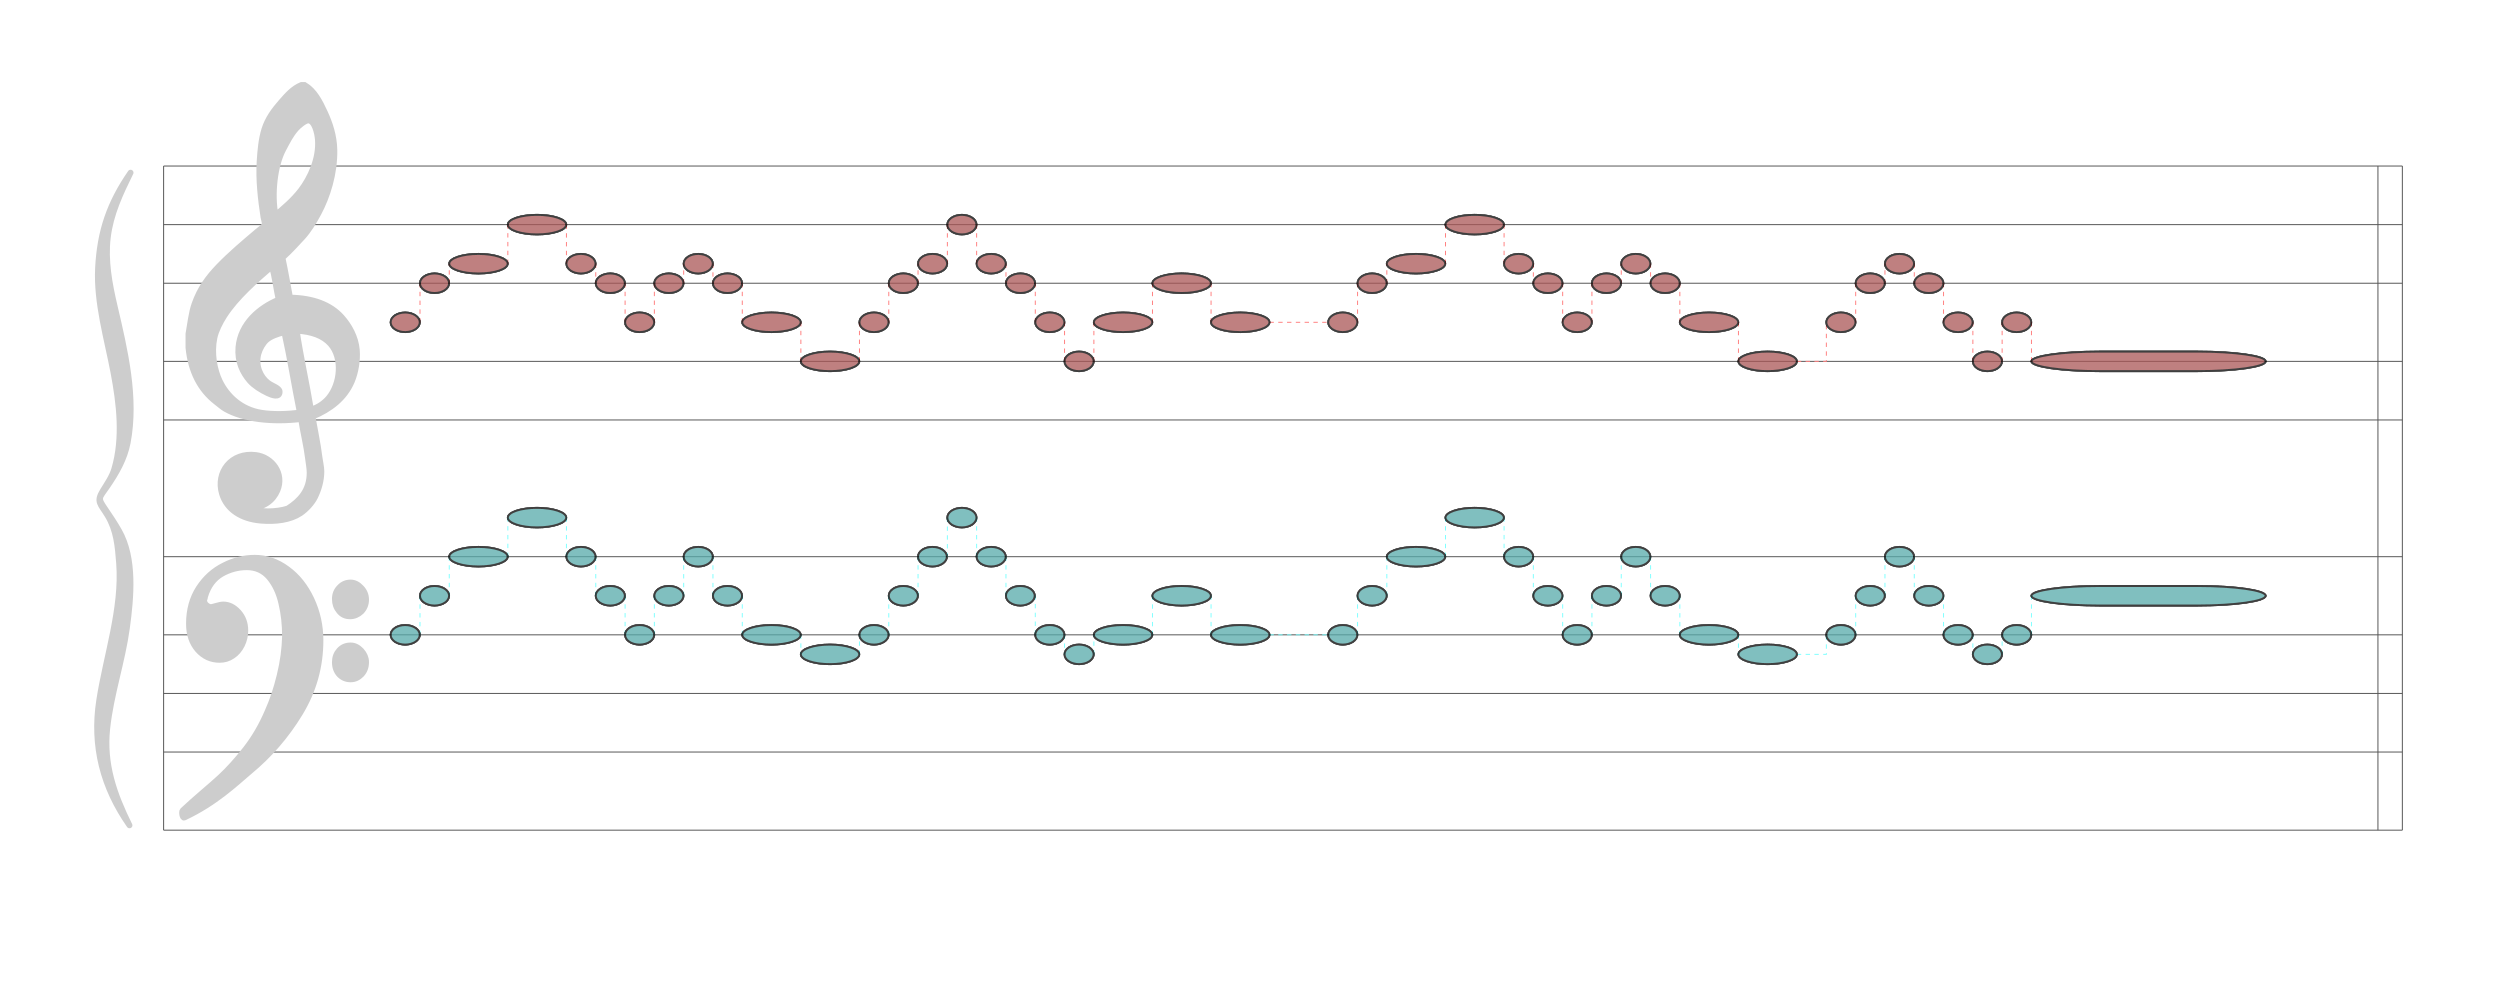
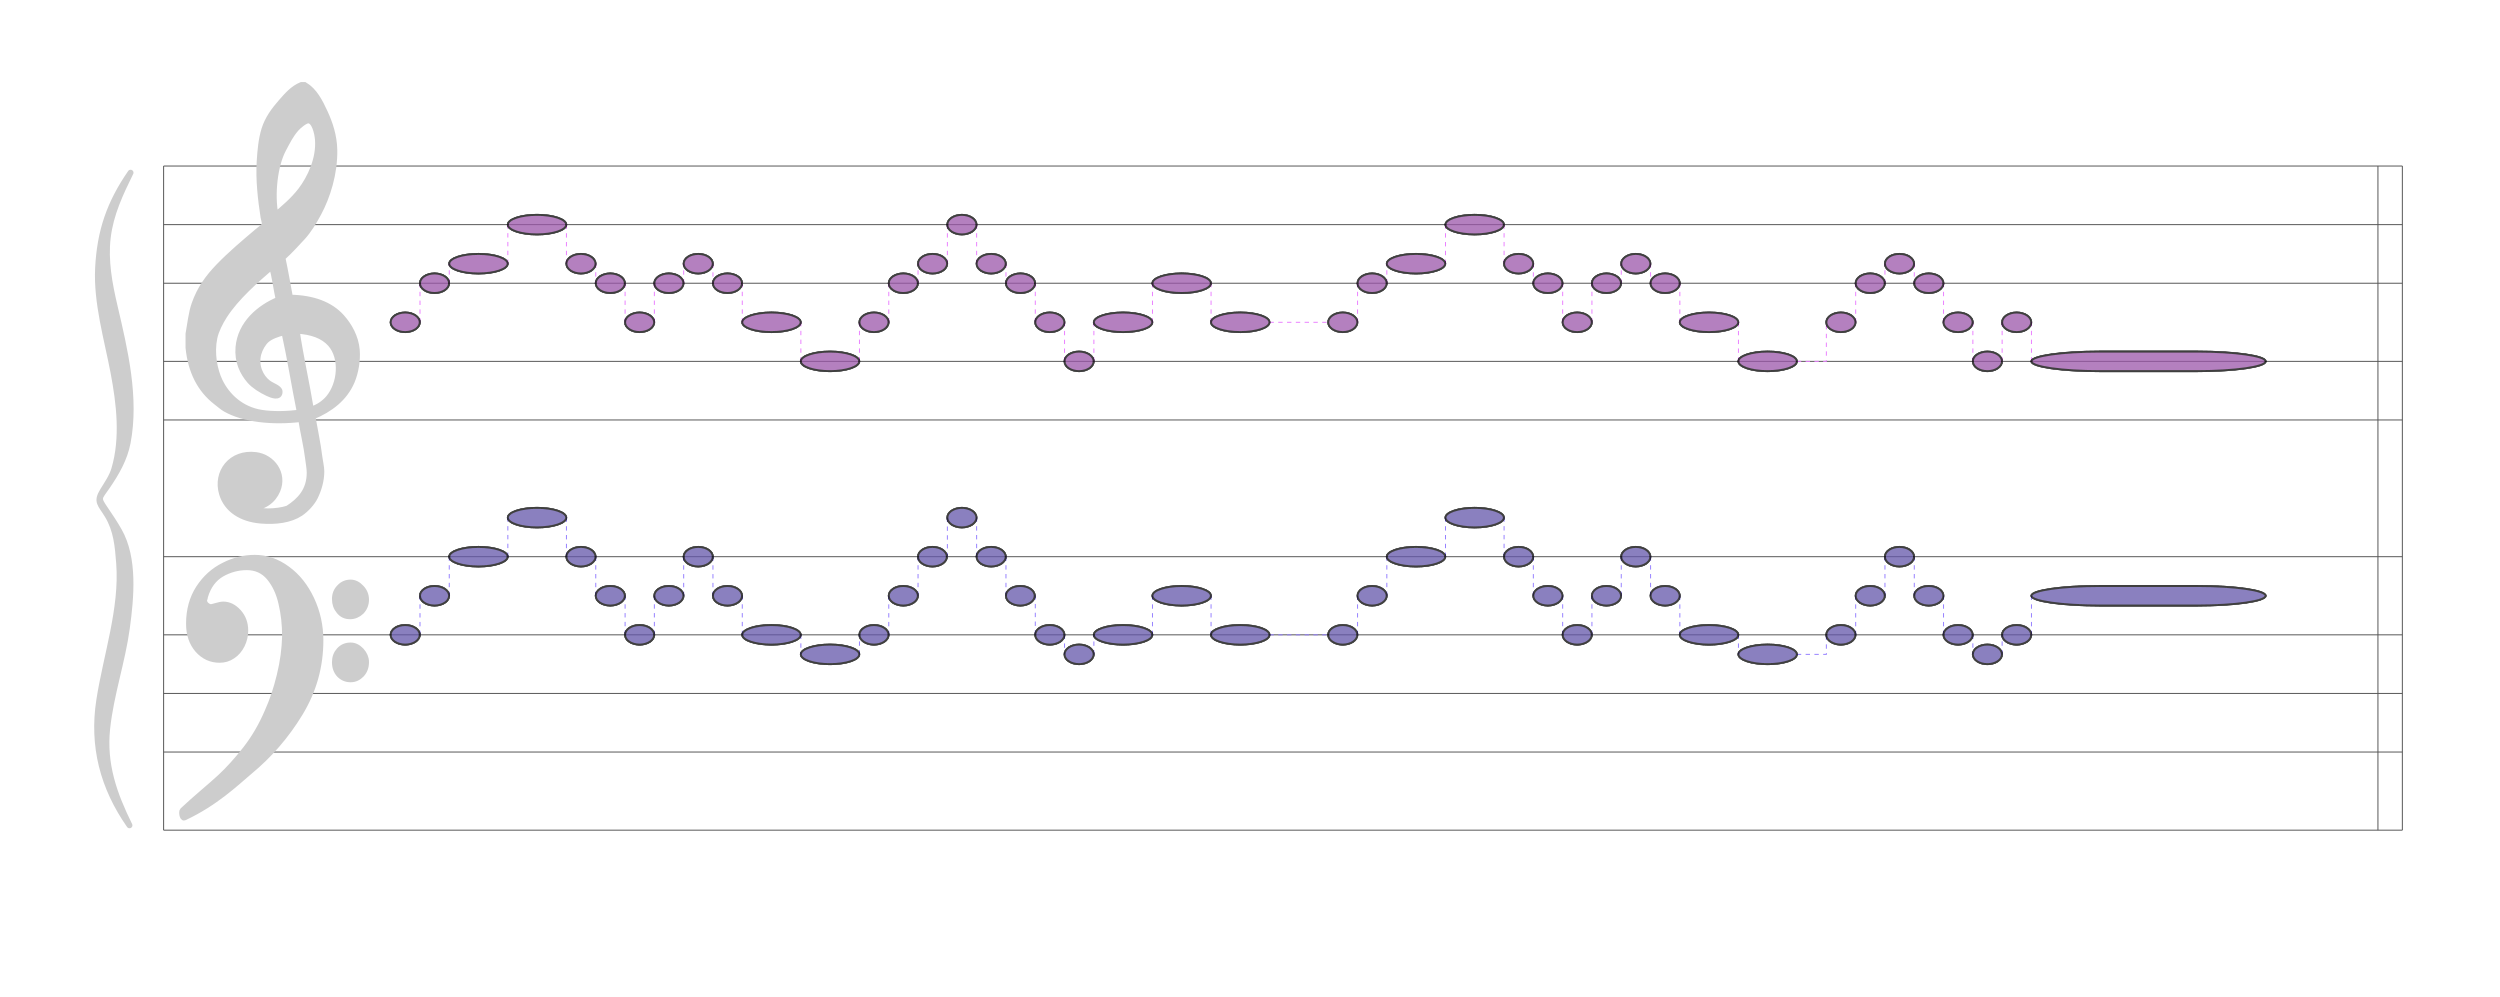
<svg xmlns="http://www.w3.org/2000/svg" version="1.1" viewPort="0 40 27.425 41" viewBox="-200 -50 1279.87 510" width="1279.87" height="510">
  <filter id="constantOpacity">
    <feComponentTransfer>
      <feFuncA type="table" tableValues="0 .5 .5" />
    </feComponentTransfer>
  </filter>
  <g transform="scale(35, -10) translate(0, -81)">
    <g class="staff-lines" stroke-width="0.5" stroke="#555555">
      <path vector-effect="non-scaling-stroke" d="M-3.321 64.5 L29.425 64.5" />
      <path vector-effect="non-scaling-stroke" d="M-3.321 67.5 L29.425 67.5" />
      <path vector-effect="non-scaling-stroke" d="M-3.321 71.5 L29.425 71.5" />
      <path vector-effect="non-scaling-stroke" d="M-3.321 74.5 L29.425 74.5" />
      <path vector-effect="non-scaling-stroke" d="M-3.321 77.5 L29.425 77.5" />
      <path vector-effect="non-scaling-stroke" d="M-3.321 43.5 L29.425 43.5" />
      <path vector-effect="non-scaling-stroke" d="M-3.321 47.5 L29.425 47.5" />
      <path vector-effect="non-scaling-stroke" d="M-3.321 50.5 L29.425 50.5" />
      <path vector-effect="non-scaling-stroke" d="M-3.321 53.5 L29.425 53.5" />
      <path vector-effect="non-scaling-stroke" d="M-3.321 57.5 L29.425 57.5" />
      <path vector-effect="non-scaling-stroke" d="M29.068,43.5 L29.068,77.5" />
      <path vector-effect="non-scaling-stroke" d="M29.425,43.5 L29.425,77.5" />
      <path vector-effect="non-scaling-stroke" d="M-3.321,43.5 L-3.321,77.5 z" />
    </g>
    <g transform="scale(0.714286, 1)">
      <g vector-effect="non-scaling-stroke" class="treble-clef" stroke="#cdcdcd" stroke-width="3" fill="#cdcdcd" transform="translate(-17.25, 5.15) scale(0.06, 0.07)">
        <path vector-effect="non-scaling-stroke" d="M250.026,1080.111c-2.375-5.813-4.501-12.037-5.616-19.656c-1.07-7.32-1.387-15.609-1.62-23.113    c-0.426-13.713,0.409-28.548,1.296-41.038c0.132-1.861,0.517-3.882,0.432-5.183c-0.118-1.794-1.622-3.834-2.484-5.401    c-4.551-8.266-9.023-16.291-13.176-25.488c-3.56-7.883-6.46-16.235-8.316-27.648c-1.087-6.682-1.406-14.26-2.053-21.816   c0-3.313,0-6.623,0-9.936c0.817-17.854,4.099-30.916,9.396-39.743c1.084-1.808,2.228-3.951,3.24-5.186    c6.218-7.579,16.081-9.873,25.812-7.343c0.598-8.887,1.858-19.53,2.376-28.944c0.193-3.49,0.54-7.194,0.54-10.368    c-0.003-13.193-3.44-20.603-7.452-26.135c-3.645-2.613-9.925-3.099-13.176,0.43c4.904-0.174,8.174,5.425,9.612,12.744    c2.427,12.351-1.738,24.386-7.344,25.918c-8.458,2.316-13.738-12.691-11.556-28.295c1.622-11.598,6.603-18.42,13.176-19.655    c5.073-0.956,10.149,0.426,13.608,5.399c1.988,2.858,4.009,7.685,4.968,11.879c1.246,5.448,2.18,12.212,2.16,18.792    c-0.01,3.246-0.453,6.761-0.648,10.152c-0.614,10.689-1.579,19.729-2.376,29.812c6.095,5.437,10.941,13.432,13.392,25.704    c1.302,6.52,2.035,15.517,1.727,23.111c-0.375,9.302-2.565,17.712-5.183,23.975c-3.863,9.248-9.852,13.985-17.604,14.257    c-0.849,9.749-1.633,19.633-2.593,29.159c2.376,4.619,4.55,9.643,6.805,14.906c2.185,5.095,3.892,11.286,5.508,17.712    c2.98,11.855,5.576,29.004,5.4,46.44c-0.102,10.157-1.538,19.319-3.24,27.215c-1.691,7.847-3.557,15.81-6.912,20.089    c-0.36,0-0.72,0-1.08,0C254.113,1090.306,252.068,1085.104,250.026,1080.111z M248.19,997.6    c-1.362,15.429-0.295,36.475,2.7,48.384c1.367,5.441,2.426,10.329,4.428,15.122c0.854,2.04,3.006,5.909,4.104,5.83    c2.104-0.153,3.064-9.245,3.24-13.824c0.542-14.092-2.623-28.387-5.832-37.366C254.247,1008.515,250.911,1002.572,248.19,997.6z     M249.27,935.823c-6.565-5.809-13.02-17.569-13.716-34.776c-0.425-10.517,1.463-18.693,3.888-24.624    c1.422-3.478,3.789-6.692,6.156-9.072c1.287-1.293,4.09-3.666,3.996,1.296c-0.048,2.584-2.504,4.06-3.888,6.263    c-2.557,4.079-4.489,12.399-3.348,21.385c0.481,3.784,1.636,7.983,2.808,10.153c1.458,2.697,3.725,4.34,6.048,5.615    c1.987-19.137,3.451-39.323,5.292-58.753c-4.493-1.347-9.224-1.49-13.068-0.213c-6.922,2.298-11.753,12.045-14.256,23.111    c-1.838,8.128-2.944,20.546-1.837,31.752c0.529,5.353,1.939,11.271,3.348,15.984c4.113,13.751,11.055,26.606,16.308,36.289    C247.971,952.523,248.466,943.862,249.27,935.823z M260.286,855.473c-1.479,19.361-3.545,38.701-4.86,57.671    c5.07-0.638,9.023-3.541,11.556-9.718c4.25-10.369,3.378-29.217-0.648-39.53C264.924,860.283,262.694,856.868,260.286,855.473z" />
      </g>
      <g class="bass-clef" fill="#cdcdcd" stroke="#cdcdcd" transform="scale(1.02, 1) translate(-0.25, 0.25)" stroke-width="3">
        <g transform="matrix(0.1835537,0,0,0.1830159,-98.29797,-1128.841)">
          <path vector-effect="non-scaling-stroke" d="M514.308,6407.837c3.419,4.086,5.655,9.64,7.124,12.803     c2.204,4.648,4.046,10.097,5.538,16.384c1.492,6.287,2.238,13.068,2.238,20.385c0,4.115-0.338,7.925-0.991,11.507     c-0.653,3.543-1.527,6.4-2.647,8.459c-1.108,2.095-2.297,3.125-3.545,3.125c-1.142,0-2.262-0.687-3.369-2.135     c-1.119-1.41-2.029-3.505-2.752-6.325c-0.711-2.819-1.073-6.135-1.073-9.982c0-3.011,0.326-5.411,0.968-7.317     c0.653-1.867,1.446-2.78,2.379-2.78c0.513,0,0.991,0.342,1.422,1.104c0.431,0.724,0.769,1.753,1.014,3.011     c0.245,1.257,0.373,2.628,0.373,4.077c0,2.019-0.245,3.733-0.735,5.144c-0.501,1.41-1.049,2.132-1.667,2.132     c-0.21,0-0.466-0.152-0.781-0.38c-0.303-0.229-0.501-0.342-0.571-0.342c-0.14,0-0.292,0.152-0.466,0.495     c-0.175,0.342-0.268,0.799-0.292,1.41c0.07,0.495,0.117,0.838,0.117,1.104c0.338,2.896,0.944,4.953,1.796,6.249     c0.863,1.258,1.784,1.905,2.763,1.905c1.014,0,1.83-0.953,2.46-2.858c0.63-1.943,1.073-4.344,1.329-7.277     c0.268-2.896,0.396-5.981,0.396-9.22c-0.035-3.468-0.221-7.125-0.583-10.897c-0.361-3.81-0.804-7.163-1.317-10.059     c-0.653-3.925-1.458-7.468-2.414-10.593c-0.956-3.124-1.889-5.752-2.775-7.849c-0.886-2.133-2.731-5.973-4.104-9.297     C514,6409.468,514.126,6407.62,514.308,6407.837z" />
          <path vector-effect="non-scaling-stroke" d="M531.259,6465.557c0.313-0.979,0.705-1.415,1.189-1.415     c0.457,0,0.862,0.436,1.228,1.306c0.339,0.908,0.522,2.032,0.522,3.339c0,1.233-0.17,2.358-0.522,3.302     c-0.353,0.979-0.745,1.488-1.163,1.488c-0.483,0-0.888-0.436-1.215-1.343c-0.34-0.871-0.509-1.958-0.509-3.266     C530.789,6467.626,530.945,6466.5,531.259,6465.557z" />
          <path vector-effect="non-scaling-stroke" d="M531.272,6447.847c0.327-0.871,0.732-1.342,1.241-1.342     c0.457,0,0.849,0.471,1.189,1.378c0.327,0.908,0.497,2.033,0.497,3.447c0,1.162-0.183,2.214-0.522,3.193     c-0.366,0.98-0.745,1.452-1.163,1.452c-0.509,0-0.914-0.436-1.241-1.343c-0.313-0.87-0.483-1.996-0.483-3.301     C530.789,6449.879,530.958,6448.717,531.272,6447.847z" />
        </g>
      </g>
    </g>
    <g transform="scale(0.714286, 1)">
      <g class="brace" transform="rotate(0.2) translate(30.5,-324) scale(1,-1) scale(.0175)">
        <path vector-effect="non-scaling-stroke" stroke="#cdcdcd" fill="#cdcdcd" stroke-width="3" stroke-linejoin="round" d="M-2031.812-22924.453    c-24.919,88.91-36.494,171.418-39.024,279.09c-2.379,101.156,9.877,207.264,16.991,305.533    c6.605,91.162,10.955,191.51-0.048,282.248c-2.757,22.732-8.614,43.227-13.597,63.254c-8.261,33.207-2.886,38.68,5.136,72.111    c10.485,43.689,11.808,90.887,13.172,140.795c3.604,132-16.215,270.613-24.675,400.074    c-8.818,134.883,3.651,255.861,34.113,366.164c-17.906-92.289-29.886-179.082-25.068-283.635    c4.572-99.275,18.379-195.207,24.078-294.23c5.11-88.826,9.914-203.154-8.344-284.342c-4.91-21.82-10.217-42.227-15.835-62.98    c-9.146-33.812-7.235-31.322,2.353-65.664c11.021-39.504,20.774-80.965,24.589-128.662c10.5-131.361-2.347-271.072-13.816-398.416    c-5.957-66.148-10.878-134.006-7.34-202.238C-2055.575-22803.877-2044.086-22863.117-2031.812-22924.453L-2031.812-22924.453z" />
      </g>
    </g>
    <g style="stroke-width:1; stroke:black;">
-       <g class="note-lines track-2" fill="none" stroke="hsl(180, 100%, 75%)" stroke-dasharray="2.25" vector-effect="non-scaling-stroke" stroke-width="0.5">
+       <g class="note-lines track-2" fill="none" stroke="hsl(250, 100%, 75%)" stroke-dasharray="2.25" vector-effect="non-scaling-stroke" stroke-width="0.5">
        <path vector-effect="non-scaling-stroke" d=" M0.425 53.5 L0.429 53.5 L0.429 55.5" />
        <path vector-effect="non-scaling-stroke" d=" M0.854 55.5 L0.857 55.5 L0.857 57.5" />
        <path vector-effect="non-scaling-stroke" d=" M1.711 57.5 L1.714 57.5 L1.714 59.5" />
        <path vector-effect="non-scaling-stroke" d=" M2.568 59.5 L2.571 59.5 L2.571 57.5" />
        <path vector-effect="non-scaling-stroke" d=" M2.996 57.5 L3 57.5 L3 55.5" />
        <path vector-effect="non-scaling-stroke" d=" M3.425 55.5 L3.429 55.5 L3.429 53.5" />
        <path vector-effect="non-scaling-stroke" d=" M3.854 53.5 L3.857 53.5 L3.857 55.5" />
        <path vector-effect="non-scaling-stroke" d=" M4.282 55.5 L4.286 55.5 L4.286 57.5" />
        <path vector-effect="non-scaling-stroke" d=" M4.711 57.5 L4.714 57.5 L4.714 55.5" />
        <path vector-effect="non-scaling-stroke" d=" M5.139 55.5 L5.143 55.5 L5.143 53.5" />
        <path vector-effect="non-scaling-stroke" d=" M5.996 53.5 L6 53.5 L6 52.5" />
        <path vector-effect="non-scaling-stroke" d=" M6.854 52.5 L6.857 52.5 L6.857 53.5" />
        <path vector-effect="non-scaling-stroke" d=" M7.282 53.5 L7.286 53.5 L7.286 55.5" />
        <path vector-effect="non-scaling-stroke" d=" M7.711 55.5 L7.714 55.5 L7.714 57.5" />
        <path vector-effect="non-scaling-stroke" d=" M8.135 57.5 L8.143 57.5 L8.143 59.5" />
        <path vector-effect="non-scaling-stroke" d=" M8.568 59.5 L8.571 59.5 L8.571 57.5" />
        <path vector-effect="non-scaling-stroke" d=" M8.996 57.5 L9 57.5 L9 55.5" />
        <path vector-effect="non-scaling-stroke" d=" M9.42 55.5 L9.429 55.5 L9.429 53.5" />
        <path vector-effect="non-scaling-stroke" d=" M9.854 53.5 L9.857 53.5 L9.857 52.5" />
        <path vector-effect="non-scaling-stroke" d=" M10.282 52.5 L10.286 52.5 L10.286 53.5" />
        <path vector-effect="non-scaling-stroke" d=" M11.139 53.5 L11.143 53.5 L11.143 55.5" />
        <path vector-effect="non-scaling-stroke" d=" M11.996 55.5 L12 55.5 L12 53.5" />
        <path vector-effect="non-scaling-stroke" d=" M12.854 53.5 L13.714 53.5 L13.714 53.5" />
        <path vector-effect="non-scaling-stroke" d=" M14.139 53.5 L14.143 53.5 L14.143 55.5" />
        <path vector-effect="non-scaling-stroke" d=" M14.568 55.5 L14.571 55.5 L14.571 57.5" />
        <path vector-effect="non-scaling-stroke" d=" M15.425 57.5 L15.429 57.5 L15.429 59.5" />
        <path vector-effect="non-scaling-stroke" d=" M16.282 59.5 L16.286 59.5 L16.286 57.5" />
        <path vector-effect="non-scaling-stroke" d=" M16.711 57.5 L16.714 57.5 L16.714 55.5" />
        <path vector-effect="non-scaling-stroke" d=" M17.139 55.5 L17.143 55.5 L17.143 53.5" />
        <path vector-effect="non-scaling-stroke" d=" M17.568 53.5 L17.571 53.5 L17.571 55.5" />
        <path vector-effect="non-scaling-stroke" d=" M17.996 55.5 L18 55.5 L18 57.5" />
        <path vector-effect="non-scaling-stroke" d=" M18.425 57.5 L18.429 57.5 L18.429 55.5" />
        <path vector-effect="non-scaling-stroke" d=" M18.854 55.5 L18.857 55.5 L18.857 53.5" />
        <path vector-effect="non-scaling-stroke" d=" M19.711 53.5 L19.714 53.5 L19.714 52.5" />
        <path vector-effect="non-scaling-stroke" d=" M20.568 52.5 L21 52.5 L21 53.5" />
        <path vector-effect="non-scaling-stroke" d=" M21.425 53.5 L21.429 53.5 L21.429 55.5" />
        <path vector-effect="non-scaling-stroke" d=" M21.854 55.5 L21.857 55.5 L21.857 57.5" />
        <path vector-effect="non-scaling-stroke" d=" M22.282 57.5 L22.286 57.5 L22.286 55.5" />
        <path vector-effect="non-scaling-stroke" d=" M22.711 55.5 L22.714 55.5 L22.714 53.5" />
        <path vector-effect="non-scaling-stroke" d=" M23.139 53.5 L23.143 53.5 L23.143 52.5" />
        <path vector-effect="non-scaling-stroke" d=" M23.568 52.5 L23.571 52.5 L23.571 53.5" />
        <path vector-effect="non-scaling-stroke" d=" M23.996 53.5 L24 53.5 L24 55.5" />
      </g>
-       <g class="note-lines track-1" fill="none" stroke="hsl(0, 100%, 75%)" stroke-dasharray="2.25" vector-effect="non-scaling-stroke" stroke-width="0.5">
+       <g class="note-lines track-1" fill="none" stroke="hsl(290, 100%, 75%)" stroke-dasharray="2.25" vector-effect="non-scaling-stroke" stroke-width="0.5">
        <path vector-effect="non-scaling-stroke" d=" M0.425 69.5 L0.429 69.5 L0.429 71.5" />
        <path vector-effect="non-scaling-stroke" d=" M0.854 71.5 L0.857 71.5 L0.857 72.5" />
        <path vector-effect="non-scaling-stroke" d=" M1.711 72.5 L1.714 72.5 L1.714 74.5" />
        <path vector-effect="non-scaling-stroke" d=" M2.568 74.5 L2.571 74.5 L2.571 72.5" />
        <path vector-effect="non-scaling-stroke" d=" M2.996 72.5 L3 72.5 L3 71.5" />
        <path vector-effect="non-scaling-stroke" d=" M3.425 71.5 L3.429 71.5 L3.429 69.5" />
        <path vector-effect="non-scaling-stroke" d=" M3.854 69.5 L3.857 69.5 L3.857 71.5" />
        <path vector-effect="non-scaling-stroke" d=" M4.282 71.5 L4.286 71.5 L4.286 72.5" />
        <path vector-effect="non-scaling-stroke" d=" M4.711 72.5 L4.714 72.5 L4.714 71.5" />
        <path vector-effect="non-scaling-stroke" d=" M5.139 71.5 L5.143 71.5 L5.143 69.5" />
        <path vector-effect="non-scaling-stroke" d=" M5.996 69.5 L6 69.5 L6 67.5" />
        <path vector-effect="non-scaling-stroke" d=" M6.854 67.5 L6.857 67.5 L6.857 69.5" />
        <path vector-effect="non-scaling-stroke" d=" M7.282 69.5 L7.286 69.5 L7.286 71.5" />
        <path vector-effect="non-scaling-stroke" d=" M7.711 71.5 L7.714 71.5 L7.714 72.5" />
        <path vector-effect="non-scaling-stroke" d=" M8.139 72.5 L8.143 72.5 L8.143 74.5" />
        <path vector-effect="non-scaling-stroke" d=" M8.568 74.5 L8.571 74.5 L8.571 72.5" />
        <path vector-effect="non-scaling-stroke" d=" M8.996 72.5 L9 72.5 L9 71.5" />
        <path vector-effect="non-scaling-stroke" d=" M9.425 71.5 L9.429 71.5 L9.429 69.5" />
        <path vector-effect="non-scaling-stroke" d=" M9.854 69.5 L9.857 69.5 L9.857 67.5" />
        <path vector-effect="non-scaling-stroke" d=" M10.282 67.5 L10.286 67.5 L10.286 69.5" />
        <path vector-effect="non-scaling-stroke" d=" M11.139 69.5 L11.143 69.5 L11.143 71.5" />
        <path vector-effect="non-scaling-stroke" d=" M11.996 71.5 L12 71.5 L12 69.5" />
        <path vector-effect="non-scaling-stroke" d=" M12.854 69.5 L13.714 69.5 L13.714 69.5" />
        <path vector-effect="non-scaling-stroke" d=" M14.139 69.5 L14.143 69.5 L14.143 71.5" />
        <path vector-effect="non-scaling-stroke" d=" M14.568 71.5 L14.571 71.5 L14.571 72.5" />
        <path vector-effect="non-scaling-stroke" d=" M15.425 72.5 L15.429 72.5 L15.429 74.5" />
        <path vector-effect="non-scaling-stroke" d=" M16.282 74.5 L16.286 74.5 L16.286 72.5" />
        <path vector-effect="non-scaling-stroke" d=" M16.711 72.5 L16.714 72.5 L16.714 71.5" />
        <path vector-effect="non-scaling-stroke" d=" M17.139 71.5 L17.143 71.5 L17.143 69.5" />
        <path vector-effect="non-scaling-stroke" d=" M17.568 69.5 L17.571 69.5 L17.571 71.5" />
        <path vector-effect="non-scaling-stroke" d=" M17.996 71.5 L18 71.5 L18 72.5" />
        <path vector-effect="non-scaling-stroke" d=" M18.425 72.5 L18.429 72.5 L18.429 71.5" />
        <path vector-effect="non-scaling-stroke" d=" M18.854 71.5 L18.857 71.5 L18.857 69.5" />
        <path vector-effect="non-scaling-stroke" d=" M19.711 69.5 L19.714 69.5 L19.714 67.5" />
        <path vector-effect="non-scaling-stroke" d=" M20.568 67.5 L21 67.5 L21 69.5" />
        <path vector-effect="non-scaling-stroke" d=" M21.425 69.5 L21.429 69.5 L21.429 71.5" />
        <path vector-effect="non-scaling-stroke" d=" M21.854 71.5 L21.857 71.5 L21.857 72.5" />
        <path vector-effect="non-scaling-stroke" d=" M22.282 72.5 L22.286 72.5 L22.286 71.5" />
        <path vector-effect="non-scaling-stroke" d=" M22.711 71.5 L22.714 71.5 L22.714 69.5" />
        <path vector-effect="non-scaling-stroke" d=" M23.139 69.5 L23.143 69.5 L23.143 67.5" />
        <path vector-effect="non-scaling-stroke" d=" M23.568 67.5 L23.571 67.5 L23.571 69.5" />
        <path vector-effect="non-scaling-stroke" d=" M23.996 69.5 L24 69.5 L24 67.5" />
      </g>
      <g opacity="0.5" class="note-backdrops track-2" style="fill:black;">
        <g class="note key-53 ont-0d000 offt-0d425">
          <rect vector-effect="non-scaling-stroke" rx="1" ry="1" x="0" y="53" width="0.425" height="1" />
        </g>
        <g class="note key-55 ont-0d429 offt-0d854">
          <rect vector-effect="non-scaling-stroke" rx="1" ry="1" x="0.429" y="55" width="0.425" height="1" />
        </g>
        <g class="note key-57 ont-0d857 offt-1d711">
          <rect vector-effect="non-scaling-stroke" rx="1" ry="1" x="0.857" y="57" width="0.854" height="1" />
        </g>
        <g class="note key-59 ont-1d714 offt-2d568 maxima">
          <rect vector-effect="non-scaling-stroke" rx="1" ry="1" x="1.714" y="59" width="0.854" height="1" />
        </g>
        <g class="note key-57 ont-2d571 offt-2d996">
          <rect vector-effect="non-scaling-stroke" rx="1" ry="1" x="2.571" y="57" width="0.425" height="1" />
        </g>
        <g class="note key-55 ont-3d000 offt-3d425">
          <rect vector-effect="non-scaling-stroke" rx="1" ry="1" x="3" y="55" width="0.425" height="1" />
        </g>
        <g class="note key-53 ont-3d429 offt-3d854">
          <rect vector-effect="non-scaling-stroke" rx="1" ry="1" x="3.429" y="53" width="0.425" height="1" />
        </g>
        <g class="note key-55 ont-3d857 offt-4d282">
          <rect vector-effect="non-scaling-stroke" rx="1" ry="1" x="3.857" y="55" width="0.425" height="1" />
        </g>
        <g class="note key-57 ont-4d286 offt-4d711">
          <rect vector-effect="non-scaling-stroke" rx="1" ry="1" x="4.286" y="57" width="0.425" height="1" />
        </g>
        <g class="note key-55 ont-4d714 offt-5d139">
          <rect vector-effect="non-scaling-stroke" rx="1" ry="1" x="4.714" y="55" width="0.425" height="1" />
        </g>
        <g class="note key-53 ont-5d143 offt-5d996">
          <rect vector-effect="non-scaling-stroke" rx="1" ry="1" x="5.143" y="53" width="0.854" height="1" />
        </g>
        <g class="note key-52 ont-6d000 offt-6d854 minima">
          <rect vector-effect="non-scaling-stroke" rx="1" ry="1" x="6" y="52" width="0.854" height="1" />
        </g>
        <g class="note key-53 ont-6d857 offt-7d282">
          <rect vector-effect="non-scaling-stroke" rx="1" ry="1" x="6.857" y="53" width="0.425" height="1" />
        </g>
        <g class="note key-55 ont-7d286 offt-7d711">
          <rect vector-effect="non-scaling-stroke" rx="1" ry="1" x="7.286" y="55" width="0.425" height="1" />
        </g>
        <g class="note key-57 ont-7d714 offt-8d135">
          <rect vector-effect="non-scaling-stroke" rx="1" ry="1" x="7.714" y="57" width="0.421" height="1" />
        </g>
        <g class="note key-59 ont-8d143 offt-8d568 maxima">
          <rect vector-effect="non-scaling-stroke" rx="1" ry="1" x="8.143" y="59" width="0.425" height="1" />
        </g>
        <g class="note key-57 ont-8d571 offt-8d996">
          <rect vector-effect="non-scaling-stroke" rx="1" ry="1" x="8.571" y="57" width="0.425" height="1" />
        </g>
        <g class="note key-55 ont-9d000 offt-9d420">
          <rect vector-effect="non-scaling-stroke" rx="1" ry="1" x="9" y="55" width="0.42" height="1" />
        </g>
        <g class="note key-53 ont-9d429 offt-9d854">
          <rect vector-effect="non-scaling-stroke" rx="1" ry="1" x="9.429" y="53" width="0.425" height="1" />
        </g>
        <g class="note key-52 ont-9d857 offt-10d282 minima">
          <rect vector-effect="non-scaling-stroke" rx="1" ry="1" x="9.857" y="52" width="0.425" height="1" />
        </g>
        <g class="note key-53 ont-10d286 offt-11d139">
          <rect vector-effect="non-scaling-stroke" rx="1" ry="1" x="10.286" y="53" width="0.854" height="1" />
        </g>
        <g class="note key-55 ont-11d143 offt-11d996">
          <rect vector-effect="non-scaling-stroke" rx="1" ry="1" x="11.143" y="55" width="0.854" height="1" />
        </g>
        <g class="note key-53 ont-12d000 offt-12d854">
          <rect vector-effect="non-scaling-stroke" rx="1" ry="1" x="12" y="53" width="0.854" height="1" />
        </g>
        <g class="note key-53 ont-13d714 offt-14d139">
          <rect vector-effect="non-scaling-stroke" rx="1" ry="1" x="13.714" y="53" width="0.425" height="1" />
        </g>
        <g class="note key-55 ont-14d143 offt-14d568">
          <rect vector-effect="non-scaling-stroke" rx="1" ry="1" x="14.143" y="55" width="0.425" height="1" />
        </g>
        <g class="note key-57 ont-14d571 offt-15d425">
          <rect vector-effect="non-scaling-stroke" rx="1" ry="1" x="14.571" y="57" width="0.854" height="1" />
        </g>
        <g class="note key-59 ont-15d429 offt-16d282 maxima">
          <rect vector-effect="non-scaling-stroke" rx="1" ry="1" x="15.429" y="59" width="0.854" height="1" />
        </g>
        <g class="note key-57 ont-16d286 offt-16d711">
          <rect vector-effect="non-scaling-stroke" rx="1" ry="1" x="16.286" y="57" width="0.425" height="1" />
        </g>
        <g class="note key-55 ont-16d714 offt-17d139">
          <rect vector-effect="non-scaling-stroke" rx="1" ry="1" x="16.714" y="55" width="0.425" height="1" />
        </g>
        <g class="note key-53 ont-17d143 offt-17d568">
          <rect vector-effect="non-scaling-stroke" rx="1" ry="1" x="17.143" y="53" width="0.425" height="1" />
        </g>
        <g class="note key-55 ont-17d571 offt-17d996">
          <rect vector-effect="non-scaling-stroke" rx="1" ry="1" x="17.571" y="55" width="0.425" height="1" />
        </g>
        <g class="note key-57 ont-18d000 offt-18d425">
          <rect vector-effect="non-scaling-stroke" rx="1" ry="1" x="18" y="57" width="0.425" height="1" />
        </g>
        <g class="note key-55 ont-18d429 offt-18d854">
          <rect vector-effect="non-scaling-stroke" rx="1" ry="1" x="18.429" y="55" width="0.425" height="1" />
        </g>
        <g class="note key-53 ont-18d857 offt-19d711">
          <rect vector-effect="non-scaling-stroke" rx="1" ry="1" x="18.857" y="53" width="0.854" height="1" />
        </g>
        <g class="note key-52 ont-19d714 offt-20d568 minima">
          <rect vector-effect="non-scaling-stroke" rx="1" ry="1" x="19.714" y="52" width="0.854" height="1" />
        </g>
        <g class="note key-53 ont-21d000 offt-21d425">
          <rect vector-effect="non-scaling-stroke" rx="1" ry="1" x="21" y="53" width="0.425" height="1" />
        </g>
        <g class="note key-55 ont-21d429 offt-21d854">
          <rect vector-effect="non-scaling-stroke" rx="1" ry="1" x="21.429" y="55" width="0.425" height="1" />
        </g>
        <g class="note key-57 ont-21d857 offt-22d282">
          <rect vector-effect="non-scaling-stroke" rx="1" ry="1" x="21.857" y="57" width="0.425" height="1" />
        </g>
        <g class="note key-55 ont-22d286 offt-22d711">
          <rect vector-effect="non-scaling-stroke" rx="1" ry="1" x="22.286" y="55" width="0.425" height="1" />
        </g>
        <g class="note key-53 ont-22d714 offt-23d139">
          <rect vector-effect="non-scaling-stroke" rx="1" ry="1" x="22.714" y="53" width="0.425" height="1" />
        </g>
        <g class="note key-52 ont-23d143 offt-23d568 minima">
          <rect vector-effect="non-scaling-stroke" rx="1" ry="1" x="23.143" y="52" width="0.425" height="1" />
        </g>
        <g class="note key-53 ont-23d571 offt-23d996">
          <rect vector-effect="non-scaling-stroke" rx="1" ry="1" x="23.571" y="53" width="0.425" height="1" />
        </g>
        <g class="note key-55 ont-24d000 offt-27d425">
          <rect vector-effect="non-scaling-stroke" rx="1" ry="1" x="24" y="55" width="3.425" height="1" />
        </g>
      </g>
      <g opacity="0.5" class="note-backdrops track-1" style="fill:black;">
        <g class="note key-69 ont-0d000 offt-0d425">
          <rect vector-effect="non-scaling-stroke" rx="1" ry="1" x="0" y="69" width="0.425" height="1" />
        </g>
        <g class="note key-71 ont-0d429 offt-0d854">
          <rect vector-effect="non-scaling-stroke" rx="1" ry="1" x="0.429" y="71" width="0.425" height="1" />
        </g>
        <g class="note key-72 ont-0d857 offt-1d711">
          <rect vector-effect="non-scaling-stroke" rx="1" ry="1" x="0.857" y="72" width="0.854" height="1" />
        </g>
        <g class="note key-74 ont-1d714 offt-2d568 maxima">
          <rect vector-effect="non-scaling-stroke" rx="1" ry="1" x="1.714" y="74" width="0.854" height="1" />
        </g>
        <g class="note key-72 ont-2d571 offt-2d996">
          <rect vector-effect="non-scaling-stroke" rx="1" ry="1" x="2.571" y="72" width="0.425" height="1" />
        </g>
        <g class="note key-71 ont-3d000 offt-3d425">
          <rect vector-effect="non-scaling-stroke" rx="1" ry="1" x="3" y="71" width="0.425" height="1" />
        </g>
        <g class="note key-69 ont-3d429 offt-3d854">
          <rect vector-effect="non-scaling-stroke" rx="1" ry="1" x="3.429" y="69" width="0.425" height="1" />
        </g>
        <g class="note key-71 ont-3d857 offt-4d282">
          <rect vector-effect="non-scaling-stroke" rx="1" ry="1" x="3.857" y="71" width="0.425" height="1" />
        </g>
        <g class="note key-72 ont-4d286 offt-4d711">
          <rect vector-effect="non-scaling-stroke" rx="1" ry="1" x="4.286" y="72" width="0.425" height="1" />
        </g>
        <g class="note key-71 ont-4d714 offt-5d139">
          <rect vector-effect="non-scaling-stroke" rx="1" ry="1" x="4.714" y="71" width="0.425" height="1" />
        </g>
        <g class="note key-69 ont-5d143 offt-5d996">
          <rect vector-effect="non-scaling-stroke" rx="1" ry="1" x="5.143" y="69" width="0.854" height="1" />
        </g>
        <g class="note key-67 ont-6d000 offt-6d854 minima">
          <rect vector-effect="non-scaling-stroke" rx="1" ry="1" x="6" y="67" width="0.854" height="1" />
        </g>
        <g class="note key-69 ont-6d857 offt-7d282">
          <rect vector-effect="non-scaling-stroke" rx="1" ry="1" x="6.857" y="69" width="0.425" height="1" />
        </g>
        <g class="note key-71 ont-7d286 offt-7d711">
          <rect vector-effect="non-scaling-stroke" rx="1" ry="1" x="7.286" y="71" width="0.425" height="1" />
        </g>
        <g class="note key-72 ont-7d714 offt-8d139">
          <rect vector-effect="non-scaling-stroke" rx="1" ry="1" x="7.714" y="72" width="0.425" height="1" />
        </g>
        <g class="note key-74 ont-8d143 offt-8d568 maxima">
          <rect vector-effect="non-scaling-stroke" rx="1" ry="1" x="8.143" y="74" width="0.425" height="1" />
        </g>
        <g class="note key-72 ont-8d571 offt-8d996">
          <rect vector-effect="non-scaling-stroke" rx="1" ry="1" x="8.571" y="72" width="0.425" height="1" />
        </g>
        <g class="note key-71 ont-9d000 offt-9d425">
          <rect vector-effect="non-scaling-stroke" rx="1" ry="1" x="9" y="71" width="0.425" height="1" />
        </g>
        <g class="note key-69 ont-9d429 offt-9d854">
          <rect vector-effect="non-scaling-stroke" rx="1" ry="1" x="9.429" y="69" width="0.425" height="1" />
        </g>
        <g class="note key-67 ont-9d857 offt-10d282 minima">
          <rect vector-effect="non-scaling-stroke" rx="1" ry="1" x="9.857" y="67" width="0.425" height="1" />
        </g>
        <g class="note key-69 ont-10d286 offt-11d139">
          <rect vector-effect="non-scaling-stroke" rx="1" ry="1" x="10.286" y="69" width="0.854" height="1" />
        </g>
        <g class="note key-71 ont-11d143 offt-11d996">
          <rect vector-effect="non-scaling-stroke" rx="1" ry="1" x="11.143" y="71" width="0.854" height="1" />
        </g>
        <g class="note key-69 ont-12d000 offt-12d854">
          <rect vector-effect="non-scaling-stroke" rx="1" ry="1" x="12" y="69" width="0.854" height="1" />
        </g>
        <g class="note key-69 ont-13d714 offt-14d139">
          <rect vector-effect="non-scaling-stroke" rx="1" ry="1" x="13.714" y="69" width="0.425" height="1" />
        </g>
        <g class="note key-71 ont-14d143 offt-14d568">
          <rect vector-effect="non-scaling-stroke" rx="1" ry="1" x="14.143" y="71" width="0.425" height="1" />
        </g>
        <g class="note key-72 ont-14d571 offt-15d425">
          <rect vector-effect="non-scaling-stroke" rx="1" ry="1" x="14.571" y="72" width="0.854" height="1" />
        </g>
        <g class="note key-74 ont-15d429 offt-16d282 maxima">
          <rect vector-effect="non-scaling-stroke" rx="1" ry="1" x="15.429" y="74" width="0.854" height="1" />
        </g>
        <g class="note key-72 ont-16d286 offt-16d711">
          <rect vector-effect="non-scaling-stroke" rx="1" ry="1" x="16.286" y="72" width="0.425" height="1" />
        </g>
        <g class="note key-71 ont-16d714 offt-17d139">
          <rect vector-effect="non-scaling-stroke" rx="1" ry="1" x="16.714" y="71" width="0.425" height="1" />
        </g>
        <g class="note key-69 ont-17d143 offt-17d568">
          <rect vector-effect="non-scaling-stroke" rx="1" ry="1" x="17.143" y="69" width="0.425" height="1" />
        </g>
        <g class="note key-71 ont-17d571 offt-17d996">
          <rect vector-effect="non-scaling-stroke" rx="1" ry="1" x="17.571" y="71" width="0.425" height="1" />
        </g>
        <g class="note key-72 ont-18d000 offt-18d425">
          <rect vector-effect="non-scaling-stroke" rx="1" ry="1" x="18" y="72" width="0.425" height="1" />
        </g>
        <g class="note key-71 ont-18d429 offt-18d854">
          <rect vector-effect="non-scaling-stroke" rx="1" ry="1" x="18.429" y="71" width="0.425" height="1" />
        </g>
        <g class="note key-69 ont-18d857 offt-19d711">
          <rect vector-effect="non-scaling-stroke" rx="1" ry="1" x="18.857" y="69" width="0.854" height="1" />
        </g>
        <g class="note key-67 ont-19d714 offt-20d568 minima">
          <rect vector-effect="non-scaling-stroke" rx="1" ry="1" x="19.714" y="67" width="0.854" height="1" />
        </g>
        <g class="note key-69 ont-21d000 offt-21d425">
          <rect vector-effect="non-scaling-stroke" rx="1" ry="1" x="21" y="69" width="0.425" height="1" />
        </g>
        <g class="note key-71 ont-21d429 offt-21d854">
          <rect vector-effect="non-scaling-stroke" rx="1" ry="1" x="21.429" y="71" width="0.425" height="1" />
        </g>
        <g class="note key-72 ont-21d857 offt-22d282">
          <rect vector-effect="non-scaling-stroke" rx="1" ry="1" x="21.857" y="72" width="0.425" height="1" />
        </g>
        <g class="note key-71 ont-22d286 offt-22d711">
          <rect vector-effect="non-scaling-stroke" rx="1" ry="1" x="22.286" y="71" width="0.425" height="1" />
        </g>
        <g class="note key-69 ont-22d714 offt-23d139">
          <rect vector-effect="non-scaling-stroke" rx="1" ry="1" x="22.714" y="69" width="0.425" height="1" />
        </g>
        <g class="note key-67 ont-23d143 offt-23d568 minima">
          <rect vector-effect="non-scaling-stroke" rx="1" ry="1" x="23.143" y="67" width="0.425" height="1" />
        </g>
        <g class="note key-69 ont-23d571 offt-23d996">
          <rect vector-effect="non-scaling-stroke" rx="1" ry="1" x="23.571" y="69" width="0.425" height="1" />
        </g>
        <g class="note key-67 ont-24d000 offt-27d425 minima">
          <rect vector-effect="non-scaling-stroke" rx="1" ry="1" x="24" y="67" width="3.425" height="1" />
        </g>
      </g>
-       <g class="track-2" filter="url(#constantOpacity)" style="opacity:1; fill:hsl(180, 100%, 75%);">
+       <g class="track-2" filter="url(#constantOpacity)" style="opacity:1; fill:hsl(250, 100%, 75%);">
        <g class="note key-53 ont-0d000 offt-0d425">
          <rect vector-effect="non-scaling-stroke" rx="1" ry="1" x="0" y="53" width="0.425" height="1" />
        </g>
        <g class="note key-55 ont-0d429 offt-0d854">
          <rect vector-effect="non-scaling-stroke" rx="1" ry="1" x="0.429" y="55" width="0.425" height="1" />
        </g>
        <g class="note key-57 ont-0d857 offt-1d711">
          <rect vector-effect="non-scaling-stroke" rx="1" ry="1" x="0.857" y="57" width="0.854" height="1" />
        </g>
        <g class="note key-59 ont-1d714 offt-2d568 maxima">
          <rect vector-effect="non-scaling-stroke" rx="1" ry="1" x="1.714" y="59" width="0.854" height="1" />
        </g>
        <g class="note key-57 ont-2d571 offt-2d996">
          <rect vector-effect="non-scaling-stroke" rx="1" ry="1" x="2.571" y="57" width="0.425" height="1" />
        </g>
        <g class="note key-55 ont-3d000 offt-3d425">
          <rect vector-effect="non-scaling-stroke" rx="1" ry="1" x="3" y="55" width="0.425" height="1" />
        </g>
        <g class="note key-53 ont-3d429 offt-3d854">
          <rect vector-effect="non-scaling-stroke" rx="1" ry="1" x="3.429" y="53" width="0.425" height="1" />
        </g>
        <g class="note key-55 ont-3d857 offt-4d282">
          <rect vector-effect="non-scaling-stroke" rx="1" ry="1" x="3.857" y="55" width="0.425" height="1" />
        </g>
        <g class="note key-57 ont-4d286 offt-4d711">
          <rect vector-effect="non-scaling-stroke" rx="1" ry="1" x="4.286" y="57" width="0.425" height="1" />
        </g>
        <g class="note key-55 ont-4d714 offt-5d139">
          <rect vector-effect="non-scaling-stroke" rx="1" ry="1" x="4.714" y="55" width="0.425" height="1" />
        </g>
        <g class="note key-53 ont-5d143 offt-5d996">
          <rect vector-effect="non-scaling-stroke" rx="1" ry="1" x="5.143" y="53" width="0.854" height="1" />
        </g>
        <g class="note key-52 ont-6d000 offt-6d854 minima">
          <rect vector-effect="non-scaling-stroke" rx="1" ry="1" x="6" y="52" width="0.854" height="1" />
        </g>
        <g class="note key-53 ont-6d857 offt-7d282">
          <rect vector-effect="non-scaling-stroke" rx="1" ry="1" x="6.857" y="53" width="0.425" height="1" />
        </g>
        <g class="note key-55 ont-7d286 offt-7d711">
          <rect vector-effect="non-scaling-stroke" rx="1" ry="1" x="7.286" y="55" width="0.425" height="1" />
        </g>
        <g class="note key-57 ont-7d714 offt-8d135">
          <rect vector-effect="non-scaling-stroke" rx="1" ry="1" x="7.714" y="57" width="0.421" height="1" />
        </g>
        <g class="note key-59 ont-8d143 offt-8d568 maxima">
          <rect vector-effect="non-scaling-stroke" rx="1" ry="1" x="8.143" y="59" width="0.425" height="1" />
        </g>
        <g class="note key-57 ont-8d571 offt-8d996">
          <rect vector-effect="non-scaling-stroke" rx="1" ry="1" x="8.571" y="57" width="0.425" height="1" />
        </g>
        <g class="note key-55 ont-9d000 offt-9d420">
          <rect vector-effect="non-scaling-stroke" rx="1" ry="1" x="9" y="55" width="0.42" height="1" />
        </g>
        <g class="note key-53 ont-9d429 offt-9d854">
          <rect vector-effect="non-scaling-stroke" rx="1" ry="1" x="9.429" y="53" width="0.425" height="1" />
        </g>
        <g class="note key-52 ont-9d857 offt-10d282 minima">
          <rect vector-effect="non-scaling-stroke" rx="1" ry="1" x="9.857" y="52" width="0.425" height="1" />
        </g>
        <g class="note key-53 ont-10d286 offt-11d139">
          <rect vector-effect="non-scaling-stroke" rx="1" ry="1" x="10.286" y="53" width="0.854" height="1" />
        </g>
        <g class="note key-55 ont-11d143 offt-11d996">
          <rect vector-effect="non-scaling-stroke" rx="1" ry="1" x="11.143" y="55" width="0.854" height="1" />
        </g>
        <g class="note key-53 ont-12d000 offt-12d854">
          <rect vector-effect="non-scaling-stroke" rx="1" ry="1" x="12" y="53" width="0.854" height="1" />
        </g>
        <g class="note key-53 ont-13d714 offt-14d139">
          <rect vector-effect="non-scaling-stroke" rx="1" ry="1" x="13.714" y="53" width="0.425" height="1" />
        </g>
        <g class="note key-55 ont-14d143 offt-14d568">
          <rect vector-effect="non-scaling-stroke" rx="1" ry="1" x="14.143" y="55" width="0.425" height="1" />
        </g>
        <g class="note key-57 ont-14d571 offt-15d425">
          <rect vector-effect="non-scaling-stroke" rx="1" ry="1" x="14.571" y="57" width="0.854" height="1" />
        </g>
        <g class="note key-59 ont-15d429 offt-16d282 maxima">
          <rect vector-effect="non-scaling-stroke" rx="1" ry="1" x="15.429" y="59" width="0.854" height="1" />
        </g>
        <g class="note key-57 ont-16d286 offt-16d711">
          <rect vector-effect="non-scaling-stroke" rx="1" ry="1" x="16.286" y="57" width="0.425" height="1" />
        </g>
        <g class="note key-55 ont-16d714 offt-17d139">
          <rect vector-effect="non-scaling-stroke" rx="1" ry="1" x="16.714" y="55" width="0.425" height="1" />
        </g>
        <g class="note key-53 ont-17d143 offt-17d568">
          <rect vector-effect="non-scaling-stroke" rx="1" ry="1" x="17.143" y="53" width="0.425" height="1" />
        </g>
        <g class="note key-55 ont-17d571 offt-17d996">
          <rect vector-effect="non-scaling-stroke" rx="1" ry="1" x="17.571" y="55" width="0.425" height="1" />
        </g>
        <g class="note key-57 ont-18d000 offt-18d425">
          <rect vector-effect="non-scaling-stroke" rx="1" ry="1" x="18" y="57" width="0.425" height="1" />
        </g>
        <g class="note key-55 ont-18d429 offt-18d854">
          <rect vector-effect="non-scaling-stroke" rx="1" ry="1" x="18.429" y="55" width="0.425" height="1" />
        </g>
        <g class="note key-53 ont-18d857 offt-19d711">
          <rect vector-effect="non-scaling-stroke" rx="1" ry="1" x="18.857" y="53" width="0.854" height="1" />
        </g>
        <g class="note key-52 ont-19d714 offt-20d568 minima">
          <rect vector-effect="non-scaling-stroke" rx="1" ry="1" x="19.714" y="52" width="0.854" height="1" />
        </g>
        <g class="note key-53 ont-21d000 offt-21d425">
          <rect vector-effect="non-scaling-stroke" rx="1" ry="1" x="21" y="53" width="0.425" height="1" />
        </g>
        <g class="note key-55 ont-21d429 offt-21d854">
          <rect vector-effect="non-scaling-stroke" rx="1" ry="1" x="21.429" y="55" width="0.425" height="1" />
        </g>
        <g class="note key-57 ont-21d857 offt-22d282">
          <rect vector-effect="non-scaling-stroke" rx="1" ry="1" x="21.857" y="57" width="0.425" height="1" />
        </g>
        <g class="note key-55 ont-22d286 offt-22d711">
          <rect vector-effect="non-scaling-stroke" rx="1" ry="1" x="22.286" y="55" width="0.425" height="1" />
        </g>
        <g class="note key-53 ont-22d714 offt-23d139">
          <rect vector-effect="non-scaling-stroke" rx="1" ry="1" x="22.714" y="53" width="0.425" height="1" />
        </g>
        <g class="note key-52 ont-23d143 offt-23d568 minima">
          <rect vector-effect="non-scaling-stroke" rx="1" ry="1" x="23.143" y="52" width="0.425" height="1" />
        </g>
        <g class="note key-53 ont-23d571 offt-23d996">
          <rect vector-effect="non-scaling-stroke" rx="1" ry="1" x="23.571" y="53" width="0.425" height="1" />
        </g>
        <g class="note key-55 ont-24d000 offt-27d425">
          <rect vector-effect="non-scaling-stroke" rx="1" ry="1" x="24" y="55" width="3.425" height="1" />
        </g>
      </g>
-       <g class="track-1" filter="url(#constantOpacity)" style="opacity:1; fill:hsl(0, 100%, 75%);">
+       <g class="track-1" filter="url(#constantOpacity)" style="opacity:1; fill:hsl(290, 100%, 75%);">
        <g class="note key-69 ont-0d000 offt-0d425">
          <rect vector-effect="non-scaling-stroke" rx="1" ry="1" x="0" y="69" width="0.425" height="1" />
        </g>
        <g class="note key-71 ont-0d429 offt-0d854">
          <rect vector-effect="non-scaling-stroke" rx="1" ry="1" x="0.429" y="71" width="0.425" height="1" />
        </g>
        <g class="note key-72 ont-0d857 offt-1d711">
          <rect vector-effect="non-scaling-stroke" rx="1" ry="1" x="0.857" y="72" width="0.854" height="1" />
        </g>
        <g class="note key-74 ont-1d714 offt-2d568 maxima">
          <rect vector-effect="non-scaling-stroke" rx="1" ry="1" x="1.714" y="74" width="0.854" height="1" />
        </g>
        <g class="note key-72 ont-2d571 offt-2d996">
          <rect vector-effect="non-scaling-stroke" rx="1" ry="1" x="2.571" y="72" width="0.425" height="1" />
        </g>
        <g class="note key-71 ont-3d000 offt-3d425">
          <rect vector-effect="non-scaling-stroke" rx="1" ry="1" x="3" y="71" width="0.425" height="1" />
        </g>
        <g class="note key-69 ont-3d429 offt-3d854">
          <rect vector-effect="non-scaling-stroke" rx="1" ry="1" x="3.429" y="69" width="0.425" height="1" />
        </g>
        <g class="note key-71 ont-3d857 offt-4d282">
          <rect vector-effect="non-scaling-stroke" rx="1" ry="1" x="3.857" y="71" width="0.425" height="1" />
        </g>
        <g class="note key-72 ont-4d286 offt-4d711">
          <rect vector-effect="non-scaling-stroke" rx="1" ry="1" x="4.286" y="72" width="0.425" height="1" />
        </g>
        <g class="note key-71 ont-4d714 offt-5d139">
          <rect vector-effect="non-scaling-stroke" rx="1" ry="1" x="4.714" y="71" width="0.425" height="1" />
        </g>
        <g class="note key-69 ont-5d143 offt-5d996">
          <rect vector-effect="non-scaling-stroke" rx="1" ry="1" x="5.143" y="69" width="0.854" height="1" />
        </g>
        <g class="note key-67 ont-6d000 offt-6d854 minima">
          <rect vector-effect="non-scaling-stroke" rx="1" ry="1" x="6" y="67" width="0.854" height="1" />
        </g>
        <g class="note key-69 ont-6d857 offt-7d282">
          <rect vector-effect="non-scaling-stroke" rx="1" ry="1" x="6.857" y="69" width="0.425" height="1" />
        </g>
        <g class="note key-71 ont-7d286 offt-7d711">
          <rect vector-effect="non-scaling-stroke" rx="1" ry="1" x="7.286" y="71" width="0.425" height="1" />
        </g>
        <g class="note key-72 ont-7d714 offt-8d139">
          <rect vector-effect="non-scaling-stroke" rx="1" ry="1" x="7.714" y="72" width="0.425" height="1" />
        </g>
        <g class="note key-74 ont-8d143 offt-8d568 maxima">
          <rect vector-effect="non-scaling-stroke" rx="1" ry="1" x="8.143" y="74" width="0.425" height="1" />
        </g>
        <g class="note key-72 ont-8d571 offt-8d996">
          <rect vector-effect="non-scaling-stroke" rx="1" ry="1" x="8.571" y="72" width="0.425" height="1" />
        </g>
        <g class="note key-71 ont-9d000 offt-9d425">
          <rect vector-effect="non-scaling-stroke" rx="1" ry="1" x="9" y="71" width="0.425" height="1" />
        </g>
        <g class="note key-69 ont-9d429 offt-9d854">
          <rect vector-effect="non-scaling-stroke" rx="1" ry="1" x="9.429" y="69" width="0.425" height="1" />
        </g>
        <g class="note key-67 ont-9d857 offt-10d282 minima">
          <rect vector-effect="non-scaling-stroke" rx="1" ry="1" x="9.857" y="67" width="0.425" height="1" />
        </g>
        <g class="note key-69 ont-10d286 offt-11d139">
          <rect vector-effect="non-scaling-stroke" rx="1" ry="1" x="10.286" y="69" width="0.854" height="1" />
        </g>
        <g class="note key-71 ont-11d143 offt-11d996">
          <rect vector-effect="non-scaling-stroke" rx="1" ry="1" x="11.143" y="71" width="0.854" height="1" />
        </g>
        <g class="note key-69 ont-12d000 offt-12d854">
          <rect vector-effect="non-scaling-stroke" rx="1" ry="1" x="12" y="69" width="0.854" height="1" />
        </g>
        <g class="note key-69 ont-13d714 offt-14d139">
          <rect vector-effect="non-scaling-stroke" rx="1" ry="1" x="13.714" y="69" width="0.425" height="1" />
        </g>
        <g class="note key-71 ont-14d143 offt-14d568">
          <rect vector-effect="non-scaling-stroke" rx="1" ry="1" x="14.143" y="71" width="0.425" height="1" />
        </g>
        <g class="note key-72 ont-14d571 offt-15d425">
          <rect vector-effect="non-scaling-stroke" rx="1" ry="1" x="14.571" y="72" width="0.854" height="1" />
        </g>
        <g class="note key-74 ont-15d429 offt-16d282 maxima">
          <rect vector-effect="non-scaling-stroke" rx="1" ry="1" x="15.429" y="74" width="0.854" height="1" />
        </g>
        <g class="note key-72 ont-16d286 offt-16d711">
          <rect vector-effect="non-scaling-stroke" rx="1" ry="1" x="16.286" y="72" width="0.425" height="1" />
        </g>
        <g class="note key-71 ont-16d714 offt-17d139">
          <rect vector-effect="non-scaling-stroke" rx="1" ry="1" x="16.714" y="71" width="0.425" height="1" />
        </g>
        <g class="note key-69 ont-17d143 offt-17d568">
          <rect vector-effect="non-scaling-stroke" rx="1" ry="1" x="17.143" y="69" width="0.425" height="1" />
        </g>
        <g class="note key-71 ont-17d571 offt-17d996">
          <rect vector-effect="non-scaling-stroke" rx="1" ry="1" x="17.571" y="71" width="0.425" height="1" />
        </g>
        <g class="note key-72 ont-18d000 offt-18d425">
          <rect vector-effect="non-scaling-stroke" rx="1" ry="1" x="18" y="72" width="0.425" height="1" />
        </g>
        <g class="note key-71 ont-18d429 offt-18d854">
          <rect vector-effect="non-scaling-stroke" rx="1" ry="1" x="18.429" y="71" width="0.425" height="1" />
        </g>
        <g class="note key-69 ont-18d857 offt-19d711">
          <rect vector-effect="non-scaling-stroke" rx="1" ry="1" x="18.857" y="69" width="0.854" height="1" />
        </g>
        <g class="note key-67 ont-19d714 offt-20d568 minima">
          <rect vector-effect="non-scaling-stroke" rx="1" ry="1" x="19.714" y="67" width="0.854" height="1" />
        </g>
        <g class="note key-69 ont-21d000 offt-21d425">
          <rect vector-effect="non-scaling-stroke" rx="1" ry="1" x="21" y="69" width="0.425" height="1" />
        </g>
        <g class="note key-71 ont-21d429 offt-21d854">
          <rect vector-effect="non-scaling-stroke" rx="1" ry="1" x="21.429" y="71" width="0.425" height="1" />
        </g>
        <g class="note key-72 ont-21d857 offt-22d282">
          <rect vector-effect="non-scaling-stroke" rx="1" ry="1" x="21.857" y="72" width="0.425" height="1" />
        </g>
        <g class="note key-71 ont-22d286 offt-22d711">
          <rect vector-effect="non-scaling-stroke" rx="1" ry="1" x="22.286" y="71" width="0.425" height="1" />
        </g>
        <g class="note key-69 ont-22d714 offt-23d139">
          <rect vector-effect="non-scaling-stroke" rx="1" ry="1" x="22.714" y="69" width="0.425" height="1" />
        </g>
        <g class="note key-67 ont-23d143 offt-23d568 minima">
          <rect vector-effect="non-scaling-stroke" rx="1" ry="1" x="23.143" y="67" width="0.425" height="1" />
        </g>
        <g class="note key-69 ont-23d571 offt-23d996">
          <rect vector-effect="non-scaling-stroke" rx="1" ry="1" x="23.571" y="69" width="0.425" height="1" />
        </g>
        <g class="note key-67 ont-24d000 offt-27d425 minima">
          <rect vector-effect="non-scaling-stroke" rx="1" ry="1" x="24" y="67" width="3.425" height="1" />
        </g>
      </g>
    </g>
  </g>
</svg>
